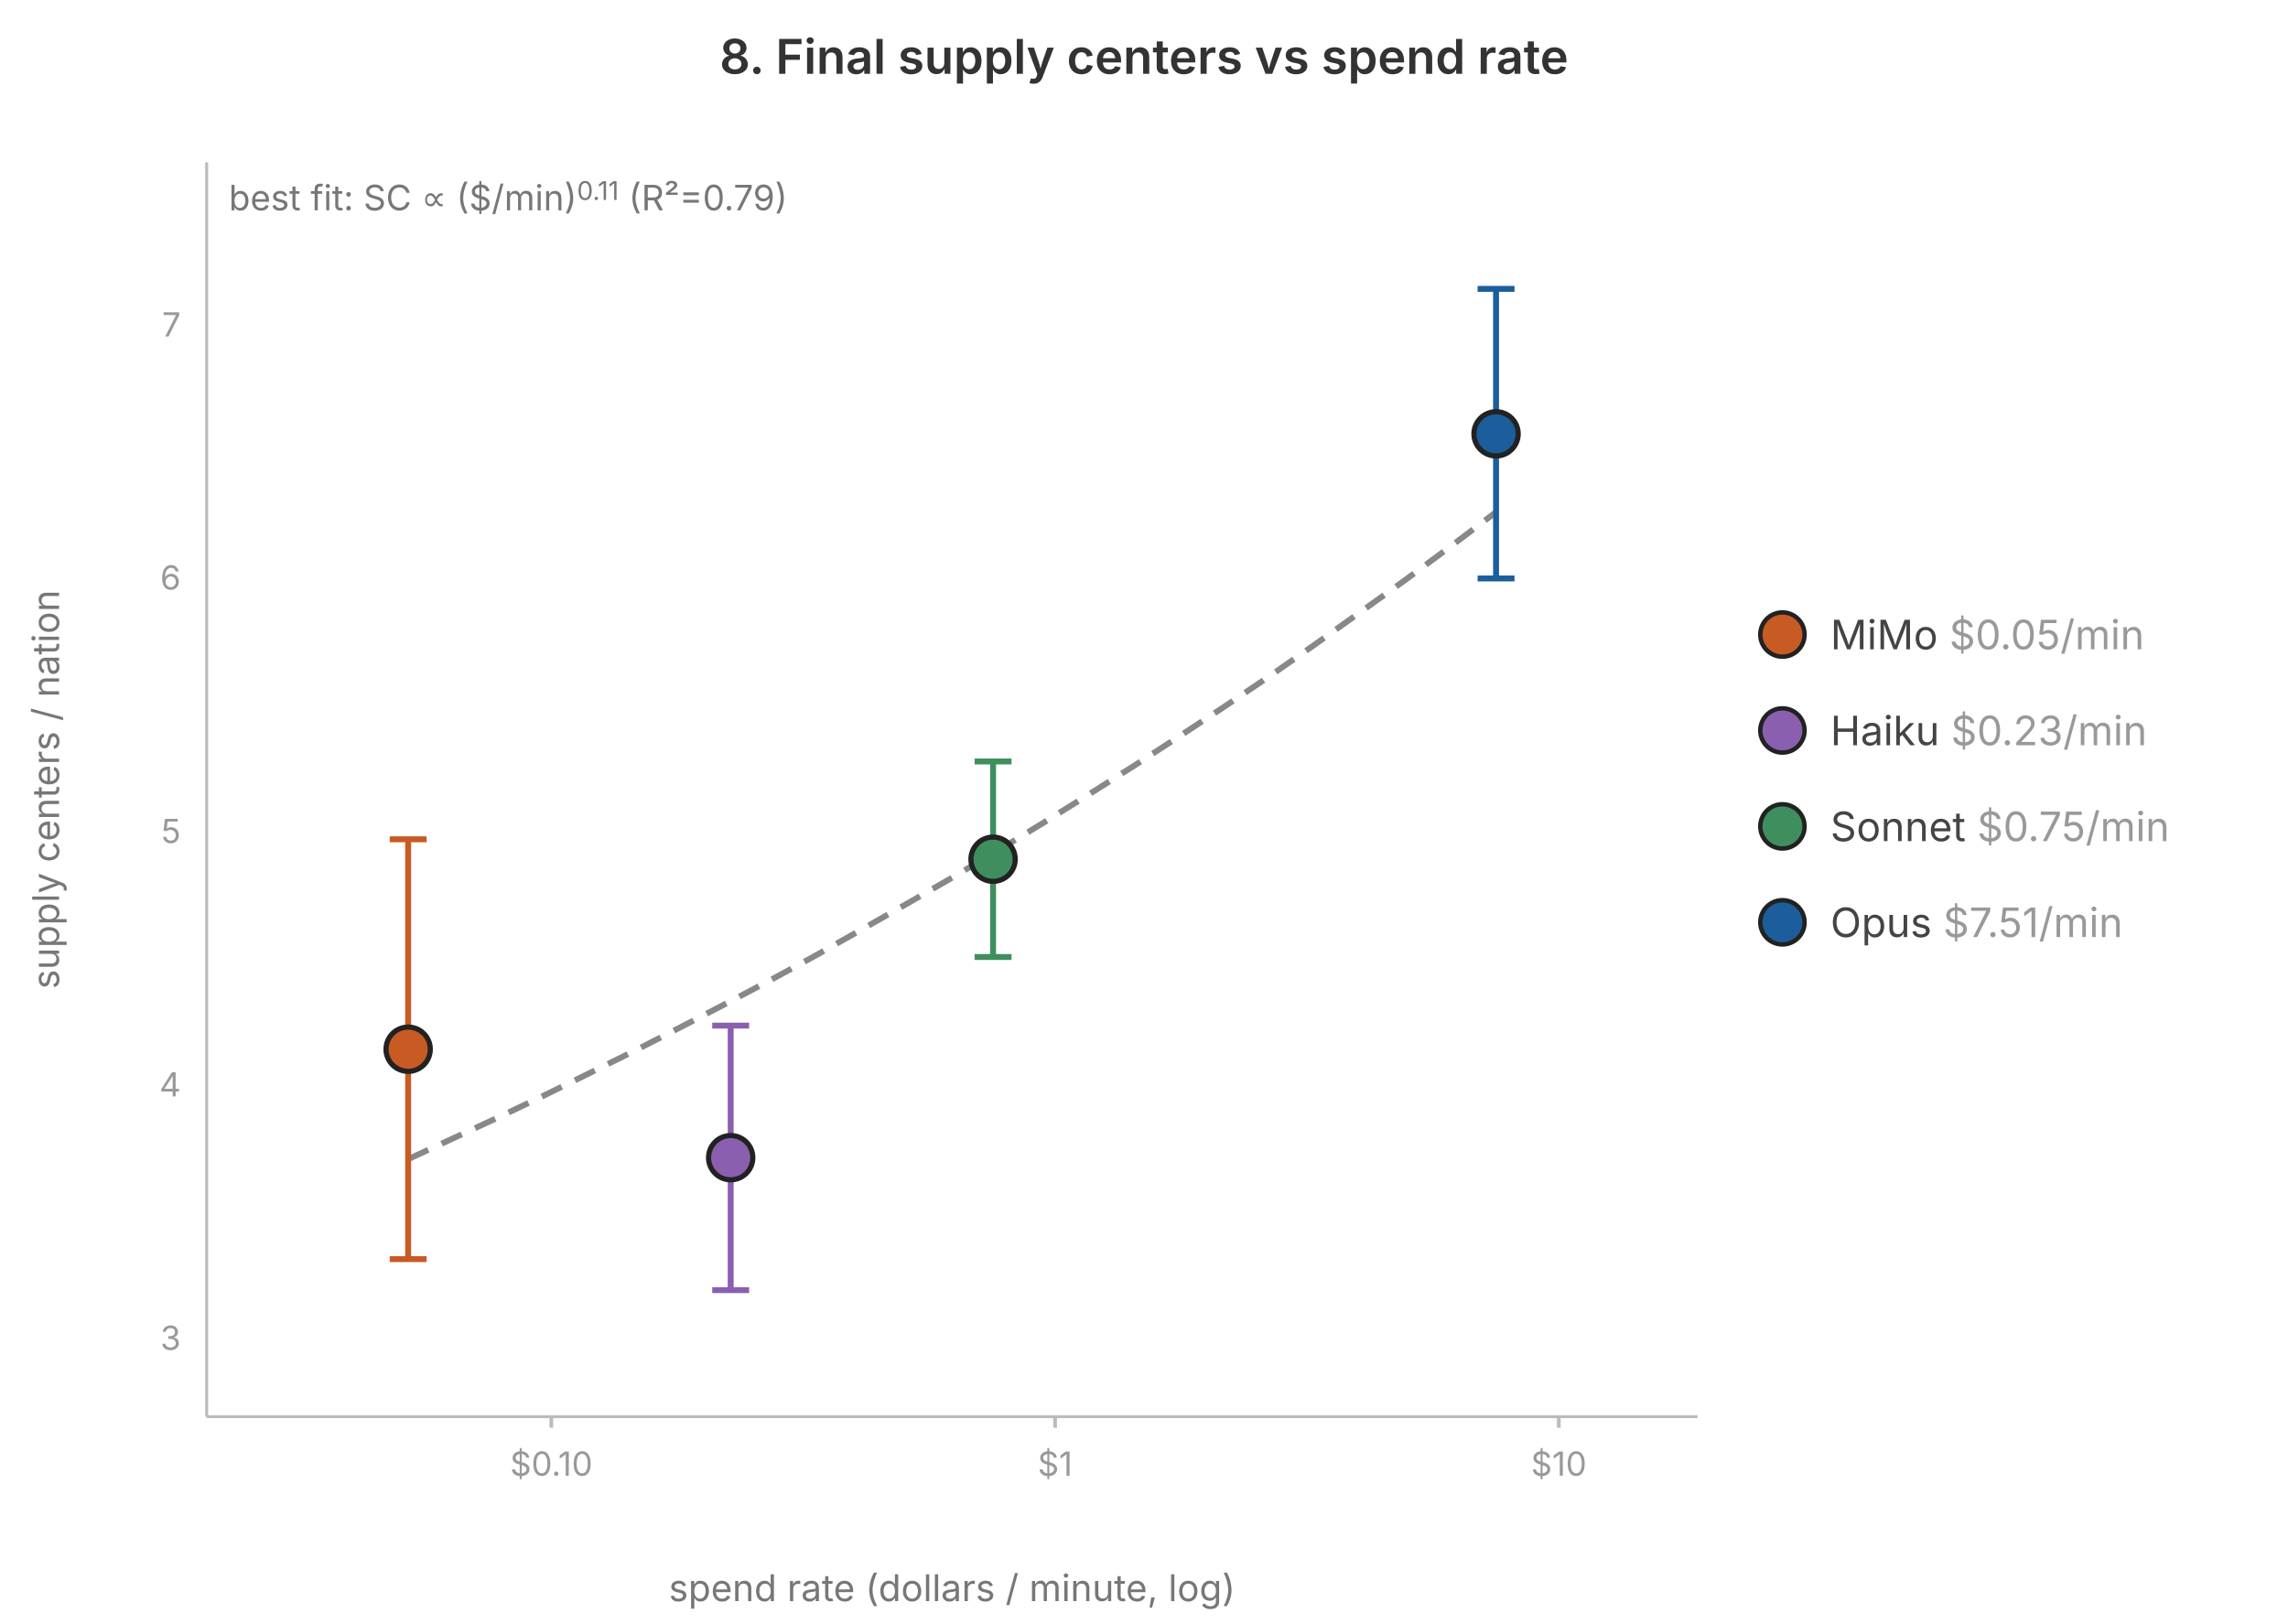
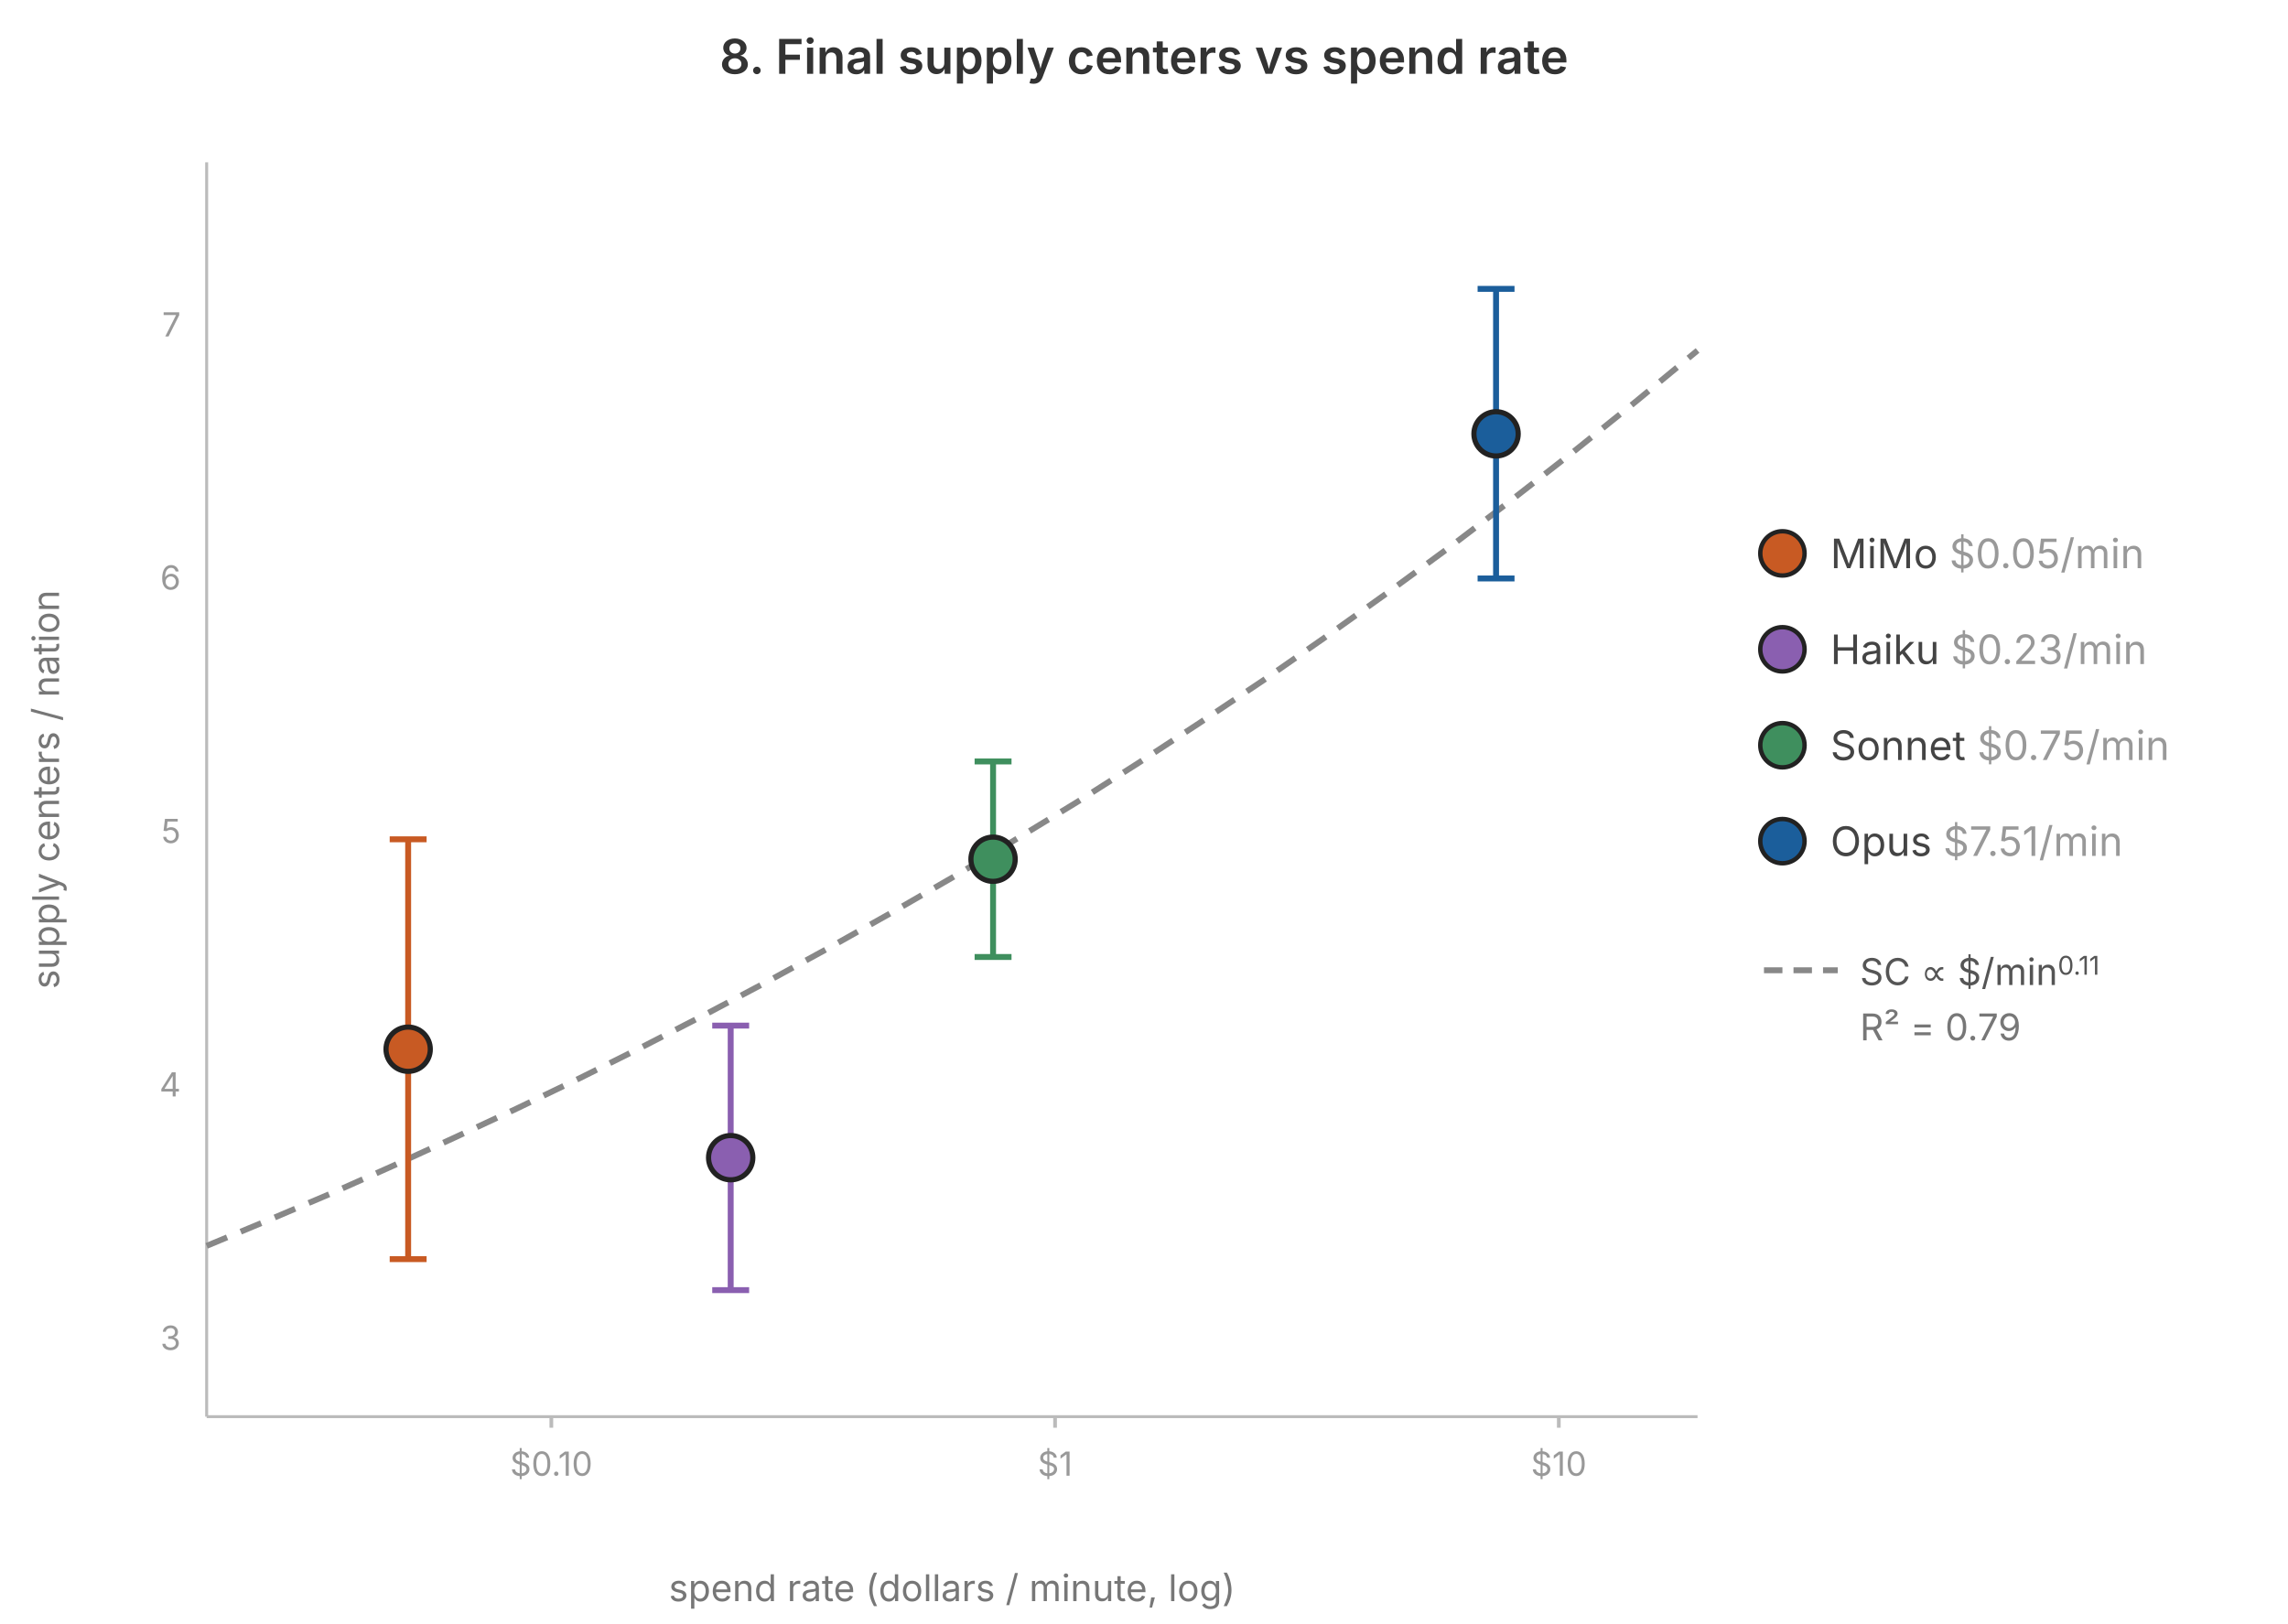
<svg xmlns="http://www.w3.org/2000/svg" viewBox="0 0 620 440" font-family="-apple-system, system-ui, sans-serif" width="620" height="440">
  <text x="310" y="20" text-anchor="middle" font-size="13" font-weight="600" fill="#333">8. Final supply centers vs spend rate</text>
  <line x1="56" y1="44" x2="56" y2="384" stroke="#bbb" stroke-width="0.8" />
  <line x1="56" y1="384" x2="460" y2="384" stroke="#bbb" stroke-width="0.8" />
  <line x1="149.4" y1="384" x2="149.4" y2="387" stroke="#bbb" />
  <text x="149.4" y="400" text-anchor="middle" font-size="9" fill="#999">$0.10</text>
  <line x1="285.9" y1="384" x2="285.9" y2="387" stroke="#bbb" />
  <text x="285.9" y="400" text-anchor="middle" font-size="9" fill="#999">$1</text>
  <line x1="422.4" y1="384" x2="422.4" y2="387" stroke="#bbb" />
  <text x="422.4" y="400" text-anchor="middle" font-size="9" fill="#999">$10</text>
  <text x="49" y="365.9" text-anchor="end" font-size="9" fill="#999">3</text>
  <text x="49" y="297.2" text-anchor="end" font-size="9" fill="#999">4</text>
  <text x="49" y="228.5" text-anchor="end" font-size="9" fill="#999">5</text>
  <text x="49" y="159.8" text-anchor="end" font-size="9" fill="#999">6</text>
  <text x="49" y="91.2" text-anchor="end" font-size="9" fill="#999">7</text>
  <text x="258" y="434" text-anchor="middle" font-size="10" fill="#777">spend rate (dollars / minute, log)</text>
  <text x="16" y="214" font-size="10" fill="#777" transform="rotate(-90 16 214)" text-anchor="middle">supply centers / nation</text>
-   <polyline points="110.6,314.2 122.9,308.5 135.2,302.8 147.5,296.9 159.7,290.9 172.0,284.8 184.3,278.5 196.6,272.1 208.9,265.6 221.2,258.9 233.4,252.0 245.7,245.0 258.0,237.9 270.3,230.6 282.6,223.1 294.8,215.5 307.1,207.7 319.4,199.7 331.7,191.6 344.0,183.3 356.3,174.7 368.5,166.0 380.8,157.2 393.1,148.1 405.4,138.8" fill="none" stroke="#888" stroke-width="1.6" stroke-dasharray="6 4" />
-   <text x="62" y="57" font-size="9.5" fill="#777">best fit: SC ∝ ($/min)<tspan baseline-shift="super" font-size="7">0.11</tspan> (R²=0.79)</text>
+   <polyline points="56.0,337.7 72.8,330.7 89.7,323.5 106.5,316.0 123.3,308.3 140.2,300.4 157.0,292.3 173.8,283.9 190.7,275.2 207.5,266.3 224.3,257.1 241.2,247.6 258.0,237.9 274.8,227.8 291.7,217.5 308.5,206.8 325.3,195.8 342.2,184.5 359.0,172.8 375.8,160.8 392.7,148.4 409.5,135.6 426.3,122.5 443.2,108.9 460.0,95.0" fill="none" stroke="#888" stroke-width="1.6" stroke-dasharray="6 4" />
  <line x1="405.4" y1="156.8" x2="405.4" y2="78.3" stroke="#1b5e9b" stroke-width="1.6" />
  <line x1="400.4" y1="156.8" x2="410.4" y2="156.8" stroke="#1b5e9b" stroke-width="1.6" />
  <line x1="400.4" y1="78.3" x2="410.4" y2="78.3" stroke="#1b5e9b" stroke-width="1.6" />
  <circle cx="405.4" cy="117.6" r="6" fill="#1b5e9b" stroke="#222" stroke-width="1.4" />
  <line x1="269.1" y1="259.4" x2="269.1" y2="206.4" stroke="#3f8f5e" stroke-width="1.6" />
  <line x1="264.1" y1="259.4" x2="274.1" y2="259.4" stroke="#3f8f5e" stroke-width="1.6" />
  <line x1="264.1" y1="206.4" x2="274.1" y2="206.4" stroke="#3f8f5e" stroke-width="1.6" />
  <circle cx="269.1" cy="232.9" r="6" fill="#3f8f5e" stroke="#222" stroke-width="1.4" />
  <line x1="198.0" y1="349.7" x2="198.0" y2="278.0" stroke="#8a5fb0" stroke-width="1.6" />
  <line x1="193.0" y1="349.7" x2="203.0" y2="349.7" stroke="#8a5fb0" stroke-width="1.6" />
  <line x1="193.0" y1="278.0" x2="203.0" y2="278.0" stroke="#8a5fb0" stroke-width="1.6" />
  <circle cx="198.0" cy="313.8" r="6" fill="#8a5fb0" stroke="#222" stroke-width="1.4" />
  <line x1="110.6" y1="341.3" x2="110.6" y2="227.5" stroke="#c85a23" stroke-width="1.6" />
  <line x1="105.6" y1="341.3" x2="115.6" y2="341.3" stroke="#c85a23" stroke-width="1.6" />
  <line x1="105.6" y1="227.5" x2="115.6" y2="227.5" stroke="#c85a23" stroke-width="1.6" />
  <circle cx="110.6" cy="284.4" r="6" fill="#c85a23" stroke="#222" stroke-width="1.4" />
-   <circle cx="483" cy="172" r="6" fill="#c85a23" stroke="#222" stroke-width="1.2" />
-   <text x="496" y="176" font-size="11" fill="#444">MiMo <tspan fill="#999">$0.05/min</tspan>
+   <circle cx="483" cy="150" r="6" fill="#c85a23" stroke="#222" stroke-width="1.2" />
+   <text x="496" y="154" font-size="11" fill="#444">MiMo <tspan fill="#999">$0.05/min</tspan>
  </text>
-   <circle cx="483" cy="198" r="6" fill="#8a5fb0" stroke="#222" stroke-width="1.2" />
-   <text x="496" y="202" font-size="11" fill="#444">Haiku <tspan fill="#999">$0.23/min</tspan>
+   <circle cx="483" cy="176" r="6" fill="#8a5fb0" stroke="#222" stroke-width="1.2" />
+   <text x="496" y="180" font-size="11" fill="#444">Haiku <tspan fill="#999">$0.23/min</tspan>
  </text>
-   <circle cx="483" cy="224" r="6" fill="#3f8f5e" stroke="#222" stroke-width="1.2" />
-   <text x="496" y="228" font-size="11" fill="#444">Sonnet <tspan fill="#999">$0.75/min</tspan>
+   <circle cx="483" cy="202" r="6" fill="#3f8f5e" stroke="#222" stroke-width="1.2" />
+   <text x="496" y="206" font-size="11" fill="#444">Sonnet <tspan fill="#999">$0.75/min</tspan>
  </text>
-   <circle cx="483" cy="250" r="6" fill="#1b5e9b" stroke="#222" stroke-width="1.2" />
-   <text x="496" y="254" font-size="11" fill="#444">Opus <tspan fill="#999">$7.51/min</tspan>
+   <circle cx="483" cy="228" r="6" fill="#1b5e9b" stroke="#222" stroke-width="1.2" />
+   <text x="496" y="232" font-size="11" fill="#444">Opus <tspan fill="#999">$7.51/min</tspan>
  </text>
+   <line x1="478" y1="263.0" x2="498" y2="263.0" stroke="#888" stroke-width="1.6" stroke-dasharray="5 3" />
+   <text x="504" y="267.0" font-size="10" fill="#555">SC ∝ $/min<tspan baseline-shift="super" font-size="7">0.11</tspan>
+   </text>
+   <text x="504" y="282.0" font-size="10" fill="#777">R² = 0.79</text>
</svg>
